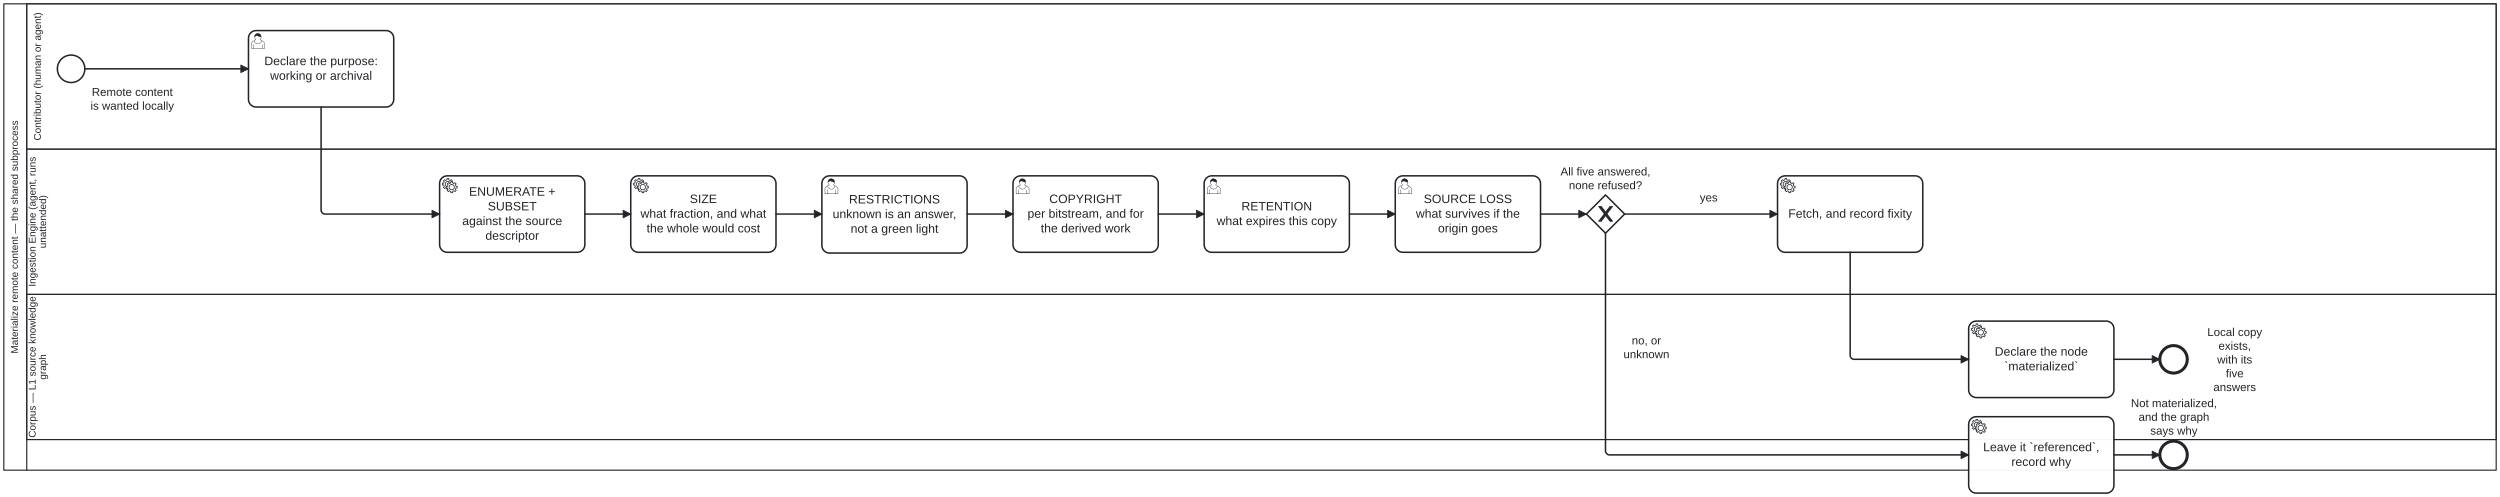
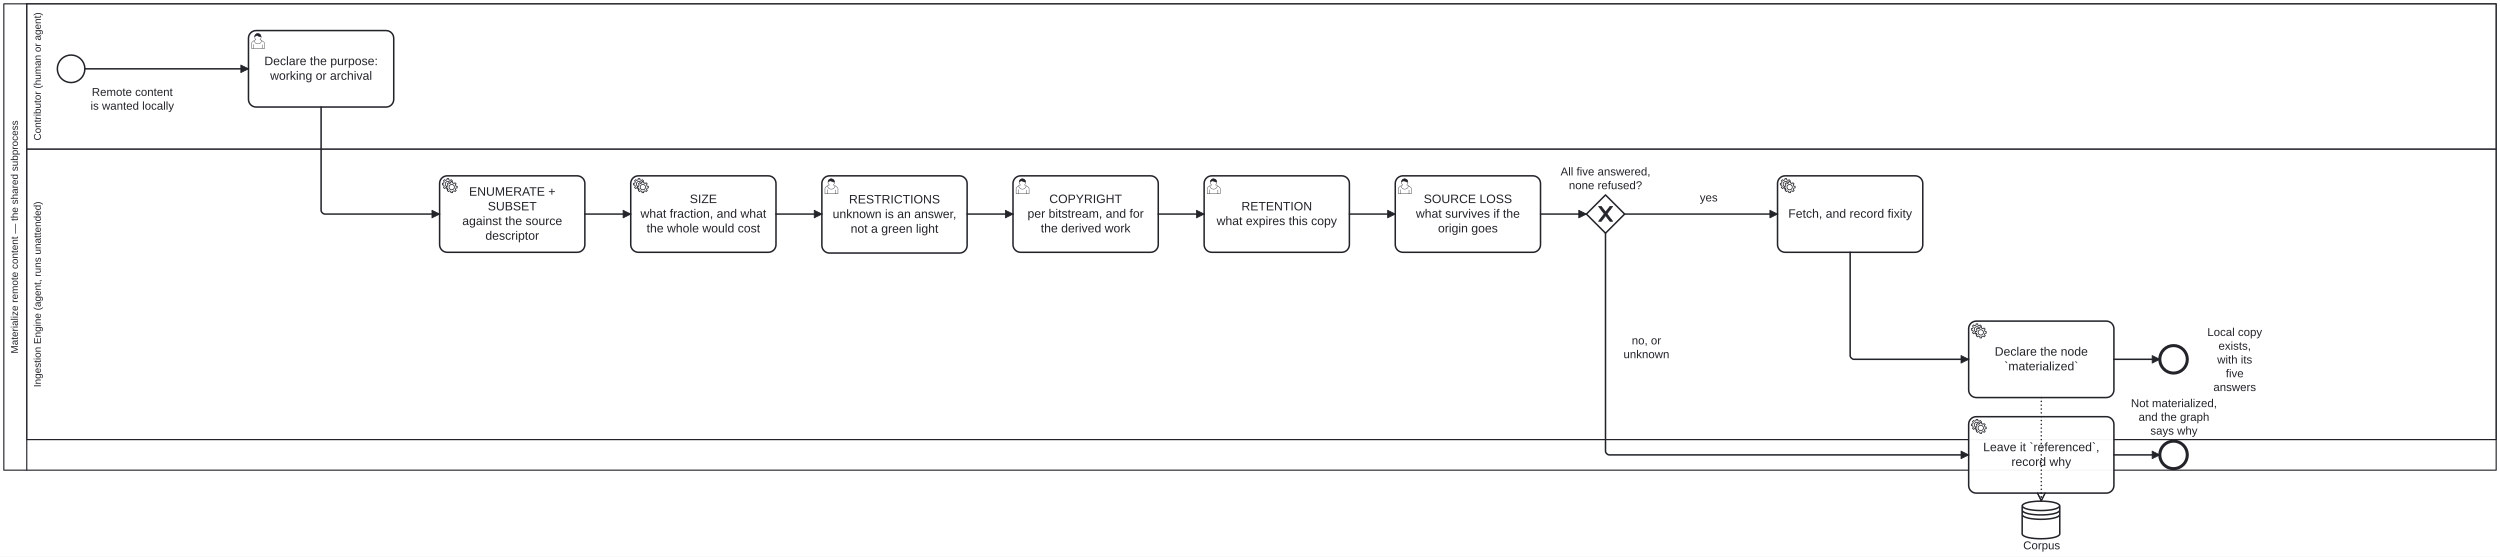
- <svg xmlns="http://www.w3.org/2000/svg" width="100%" style="max-width:100%;height:auto" viewBox="125 55 3270 650" version="1.1">
-   <rect x="125" y="55" width="3270" height="650" fill="#ffffff" />
+ <svg xmlns="http://www.w3.org/2000/svg" width="100%" style="max-width:100%;height:auto" viewBox="125 55 3270 728" version="1.1">
+   <rect x="125" y="55" width="3270" height="728" fill="#ffffff" />
  <g class="djs-group">
    <g class="djs-element djs-shape" data-element-id="Participant_MaterializeRemote" style="display: block;" transform="matrix(1 0 0 1 130 60)">
      <g class="djs-visual">
        <rect x="0" y="0" width="3260" height="610" rx="0" ry="0" style="stroke-linecap: round; stroke-linejoin: round; stroke: rgb(34, 36, 42); stroke-width: 1.5px; fill: white; fill-opacity: 0.95;" />
        <path style="fill: none; stroke-linecap: round; stroke-linejoin: round; stroke: rgb(34, 36, 42); stroke-width: 1.5px;" d="M30,0L30,610" />
        <text lineHeight="1.05" class="djs-label" transform="matrix(-1.83697e-16 -1 1 -1.83697e-16 0 610)" style="font-family: Arial, sans-serif; font-size: 13px; font-weight: normal; fill: rgb(34, 36, 42);">
          <tspan x="152.536" y="18.413">Materialize remote content — the shared subprocess</tspan>
        </text>
      </g>
      <rect class="djs-hit djs-hit-all" x="0" y="0" width="3260" height="610" style="fill: none; stroke-opacity: 0; stroke: white; stroke-width: 15px;" />
    </g>
    <g class="djs-children">
      <g class="djs-group">
-         <g class="djs-element djs-shape" data-element-id="Lane_2" style="display: block;" transform="matrix(1 0 0 1 160 440)">
-           <g class="djs-visual">
-             <rect x="0" y="0" width="3230" height="190" rx="0" ry="0" style="stroke-linecap: round; stroke-linejoin: round; stroke: rgb(34, 36, 42); stroke-width: 1.5px; fill: white; fill-opacity: 0.25;" />
-             <text lineHeight="1.05" class="djs-label" transform="matrix(-1.83697e-16 -1 1 -1.83697e-16 0 190)" style="font-family: Arial, sans-serif; font-size: 13px; font-weight: normal; fill: rgb(34, 36, 42);">
-               <tspan x="2.505" y="11.588">Corpus — L1 source knowledge</tspan>
-               <tspan x="78.375" y="25.238">graph</tspan>
-             </text>
-           </g>
-           <rect class="djs-hit djs-hit-all" x="0" y="0" width="3230" height="190" style="fill: none; stroke-opacity: 0; stroke: white; stroke-width: 15px;" />
-         </g>
-       </g>
-       <g class="djs-group">
        <g class="djs-element djs-shape" data-element-id="Lane_1" style="display: block;" transform="matrix(1 0 0 1 160 250)">
          <g class="djs-visual">
-             <rect x="0" y="0" width="3230" height="190" rx="0" ry="0" style="stroke-linecap: round; stroke-linejoin: round; stroke: rgb(34, 36, 42); stroke-width: 1.5px; fill: white; fill-opacity: 0.25;" />
-             <text lineHeight="1.05" class="djs-label" transform="matrix(-1.83697e-16 -1 1 -1.83697e-16 0 190)" style="font-family: Arial, sans-serif; font-size: 13px; font-weight: normal; fill: rgb(34, 36, 42);">
-               <tspan x="10.081" y="11.588">Ingestion Engine (agent, runs </tspan>
-               <tspan x="60.304" y="25.238">unattended)</tspan>
-             </text>
-           </g>
-           <rect class="djs-hit djs-hit-all" x="0" y="0" width="3230" height="190" style="fill: none; stroke-opacity: 0; stroke: white; stroke-width: 15px;" />
+             <rect x="0" y="0" width="3230" height="380" rx="0" ry="0" style="stroke-linecap: round; stroke-linejoin: round; stroke: rgb(34, 36, 42); stroke-width: 1.5px; fill: white; fill-opacity: 0.25;" />
+             <text lineHeight="1.05" class="djs-label" transform="matrix(-1.83697e-16 -1 1 -1.83697e-16 0 380)" style="font-family: Arial, sans-serif; font-size: 13px; font-weight: normal; fill: rgb(34, 36, 42);">
+               <tspan x="68.579" y="18.413">Ingestion Engine (agent, runs unattended)</tspan>
+             </text>
+           </g>
+           <rect class="djs-hit djs-hit-all" x="0" y="0" width="3230" height="380" style="fill: none; stroke-opacity: 0; stroke: white; stroke-width: 15px;" />
        </g>
      </g>
      <g class="djs-group">
        <g class="djs-element djs-shape" data-element-id="Lane_0" style="display: block;" transform="matrix(1 0 0 1 160 60)">
          <g class="djs-visual">
            <rect x="0" y="0" width="3230" height="190" rx="0" ry="0" style="stroke-linecap: round; stroke-linejoin: round; stroke: rgb(34, 36, 42); stroke-width: 1.5px; fill: white; fill-opacity: 0.25;" />
            <text lineHeight="1.05" class="djs-label" transform="matrix(-1.83697e-16 -1 1 -1.83697e-16 0 190)" style="font-family: Arial, sans-serif; font-size: 13px; font-weight: normal; fill: rgb(34, 36, 42);">
              <tspan x="11.179" y="18.413">Contributor (human or agent)</tspan>
            </text>
          </g>
          <rect class="djs-hit djs-hit-all" x="0" y="0" width="3230" height="190" style="fill: none; stroke-opacity: 0; stroke: white; stroke-width: 15px;" />
        </g>
      </g>
      <g class="djs-group">
        <g class="djs-element djs-shape" data-element-id="StartEvent_Asked" style="display: block;" transform="matrix(1 0 0 1 200 127)">
          <g class="djs-visual">
            <circle cx="18" cy="18" r="18" style="stroke-linecap: round; stroke-linejoin: round; stroke: rgb(34, 36, 42); stroke-width: 2px; fill: white; fill-opacity: 0.95;" />
          </g>
          <rect class="djs-hit djs-hit-all" x="0" y="0" width="36" height="36" style="fill: none; stroke-opacity: 0; stroke: white; stroke-width: 15px;" />
        </g>
      </g>
      <g class="djs-group">
        <g class="djs-element djs-shape" data-element-id="StartEvent_Asked_label" style="display: block;" transform="matrix(1 0 0 1 243 167)">
          <g class="djs-visual">
            <text lineHeight="1.2" class="djs-label" style="font-family: Arial, sans-serif; font-size: 15px; font-weight: normal; fill: rgb(34, 36, 42);">
              <tspan x="2.053" y="13.5">Remote content </tspan>
              <tspan x="0.391" y="31.5">is wanted locally</tspan>
            </text>
          </g>
          <rect class="djs-hit djs-hit-all" x="0" y="0" width="110" height="36" style="fill: none; stroke-opacity: 0; stroke: white; stroke-width: 15px;" />
        </g>
      </g>
      <g class="djs-group">
        <g class="djs-element djs-shape" data-element-id="Task_Purpose" style="display: block;" transform="matrix(1 0 0 1 450 95)">
          <g class="djs-visual">
            <rect x="0" y="0" width="190" height="100" rx="10" ry="10" style="stroke-linecap: round; stroke-linejoin: round; stroke: rgb(34, 36, 42); stroke-width: 2px; fill: white; fill-opacity: 0.95;" />
            <text lineHeight="1.2" class="djs-label" style="font-family: Arial, sans-serif; font-size: 16px; font-weight: normal; fill: rgb(34, 36, 42);">
              <tspan x="20.734" y="45.2">Declare the purpose:</tspan>
              <tspan x="28.309" y="64.4">working or archival</tspan>
            </text>
            <path d="m 15,12 c 0.909,-0.845 1.594,-2.049 1.594,-3.385 0,-2.554 -1.805,-4.622 -4.357,-4.622 -2.552,0 -4.288,2.068 -4.288,4.622 0,1.348 0.974,2.562 1.896,3.405 -0.529,0.187 -5.669,2.097 -5.794,4.756 v 6.718 h 17 v -6.718 c 0,-2.298 -5.528,-4.595 -6.051,-4.776 zm -8,6 l 0,5.5 m 11,0 l 0,-5" style="fill: white; stroke-linecap: round; stroke-linejoin: round; stroke: rgb(34, 36, 42); stroke-width: 0.5px;" />
            <path d="m 15,12 m 2.162,1.009 c 0,2.447 -2.158,4.431 -4.821,4.431 -2.665,0 -4.822,-1.981 -4.822,-4.431 " style="fill: white; stroke-linecap: round; stroke-linejoin: round; stroke: rgb(34, 36, 42); stroke-width: 0.5px;" />
            <path d="m 15,12 m -6.9,-3.80 c 0,0 2.251,-2.358 4.274,-1.177 2.024,1.181 4.221,1.537 4.124,0.965 -0.098,-0.57 -0.117,-3.791 -4.191,-4.136 -3.575,0.001 -4.208,3.367 -4.207,4.348 z" style="fill: rgb(34, 36, 42); stroke-linecap: round; stroke-linejoin: round; stroke: rgb(34, 36, 42); stroke-width: 0.5px;" />
          </g>
          <rect class="djs-hit djs-hit-all" x="0" y="0" width="190" height="100" style="fill: none; stroke-opacity: 0; stroke: white; stroke-width: 15px;" />
        </g>
      </g>
      <g class="djs-group">
        <g class="djs-element djs-shape" data-element-id="Task_Enumerate" style="display: block;" transform="matrix(1 0 0 1 700 285)">
          <g class="djs-visual">
            <rect x="0" y="0" width="190" height="100" rx="10" ry="10" style="stroke-linecap: round; stroke-linejoin: round; stroke: rgb(34, 36, 42); stroke-width: 2px; fill: white; fill-opacity: 0.95;" />
            <text lineHeight="1.2" class="djs-label" style="font-family: Arial, sans-serif; font-size: 16px; font-weight: normal; fill: rgb(34, 36, 42);">
              <tspan x="38.473" y="26">ENUMERATE + </tspan>
              <tspan x="62.992" y="45.2">SUBSET</tspan>
              <tspan x="29.625" y="64.4">against the source</tspan>
              <tspan x="59.875" y="83.6">descriptor</tspan>
            </text>
            <circle cx="5" cy="5" r="5" transform="translate(6, 6)" style="stroke-linecap: round; stroke-linejoin: round; stroke: none; stroke-width: 2px; fill: white;" />
            <path d="m 12,18 v -1.713 c 0.352,-0.07 0.704,-0.178 1.048,-0.321 0.344,-0.145 0.666,-0.321 0.966,-0.521 l 1.194,1.18 1.567,-1.577 -1.195,-1.18 c 0.403,-0.614 0.683,-1.299 0.825,-2.018 l 1.622,-0.01 v -2.22 l -1.637,0.01 c -0.073,-0.352 -0.178,-0.7 -0.324,-1.044 -0.145,-0.344 -0.321,-0.664 -0.523,-0.962 l 1.131,-1.136 -1.583,-1.563 -1.13,1.136 c -0.614,-0.401 -1.303,-0.681 -2.023,-0.822 l 0.009,-1.619 h -2.241 l 0.004,1.631 c -0.354,0.074 -0.705,0.18 -1.05,0.324 -0.344,0.144 -0.665,0.321 -0.964,0.52 l -1.17,-1.158 -1.567,1.579 1.168,1.157 c -0.403,0.613 -0.683,1.298 -0.825,2.017 l -1.659,0.003 v 2.222 l 1.672,-0.006 c 0.073,0.351 0.18,0.702 0.324,1.045 0.145,0.344 0.321,0.664 0.523,0.961 l -1.199,1.197 1.584,1.56 1.196,-1.193 c 0.614,0.403 1.303,0.682 2.023,0.823 l 7.19e-4,1.699 h 2.227 z m 0.221,-3.996 c -1.789,0.75 -3.858,-0.093 -4.61,-1.874 -0.752,-1.783 0.091,-3.846 1.88,-4.596 1.788,-0.749 3.857,0.093 4.609,1.874 0.752,1.782 -0.091,3.846 -1.88,4.596 z" style="fill: white; stroke-linecap: round; stroke-linejoin: round; stroke: rgb(34, 36, 42); stroke-width: 1px;" />
            <circle cx="5" cy="5" r="5" transform="translate(11, 10)" style="stroke-linecap: round; stroke-linejoin: round; stroke: none; stroke-width: 2px; fill: white;" />
            <path d="m 17,22 v -1.713 c 0.352,-0.07 0.704,-0.178 1.048,-0.321 0.344,-0.145 0.666,-0.321 0.966,-0.521 l 1.194,1.18 1.567,-1.577 -1.195,-1.18 c 0.403,-0.614 0.683,-1.299 0.825,-2.018 l 1.622,-0.01 v -2.22 l -1.637,0.01 c -0.073,-0.352 -0.178,-0.7 -0.324,-1.044 -0.145,-0.344 -0.321,-0.664 -0.523,-0.962 l 1.131,-1.136 -1.583,-1.563 -1.13,1.136 c -0.614,-0.401 -1.303,-0.681 -2.023,-0.822 l 0.009,-1.619 h -2.241 l 0.004,1.631 c -0.354,0.074 -0.705,0.18 -1.05,0.324 -0.344,0.144 -0.665,0.321 -0.964,0.52 l -1.17,-1.158 -1.567,1.579 1.168,1.157 c -0.403,0.613 -0.683,1.298 -0.825,2.017 l -1.659,0.003 v 2.222 l 1.672,-0.006 c 0.073,0.351 0.18,0.702 0.324,1.045 0.145,0.344 0.321,0.664 0.523,0.961 l -1.199,1.197 1.584,1.56 1.196,-1.193 c 0.614,0.403 1.303,0.682 2.023,0.823 l 7.19e-4,1.699 h 2.227 z m 0.221,-3.996 c -1.789,0.75 -3.858,-0.093 -4.61,-1.874 -0.752,-1.783 0.091,-3.846 1.88,-4.596 1.788,-0.749 3.857,0.093 4.609,1.874 0.752,1.782 -0.091,3.846 -1.88,4.596 z" style="fill: white; stroke-linecap: round; stroke-linejoin: round; stroke: rgb(34, 36, 42); stroke-width: 1px;" />
          </g>
          <rect class="djs-hit djs-hit-all" x="0" y="0" width="190" height="100" style="fill: none; stroke-opacity: 0; stroke: white; stroke-width: 15px;" />
        </g>
      </g>
      <g class="djs-group">
        <g class="djs-element djs-shape" data-element-id="Task_Size" style="display: block;" transform="matrix(1 0 0 1 950 285)">
          <g class="djs-visual">
            <rect x="0" y="0" width="190" height="100" rx="10" ry="10" style="stroke-linecap: round; stroke-linejoin: round; stroke: rgb(34, 36, 42); stroke-width: 2px; fill: white; fill-opacity: 0.95;" />
            <text lineHeight="1.2" class="djs-label" style="font-family: Arial, sans-serif; font-size: 16px; font-weight: normal; fill: rgb(34, 36, 42);">
              <tspan x="77.219" y="35.6">SIZE</tspan>
              <tspan x="12.73" y="54.8">what fraction, and what</tspan>
              <tspan x="20.734" y="74">the whole would cost</tspan>
            </text>
            <circle cx="5" cy="5" r="5" transform="translate(6, 6)" style="stroke-linecap: round; stroke-linejoin: round; stroke: none; stroke-width: 2px; fill: white;" />
            <path d="m 12,18 v -1.713 c 0.352,-0.07 0.704,-0.178 1.048,-0.321 0.344,-0.145 0.666,-0.321 0.966,-0.521 l 1.194,1.18 1.567,-1.577 -1.195,-1.18 c 0.403,-0.614 0.683,-1.299 0.825,-2.018 l 1.622,-0.01 v -2.22 l -1.637,0.01 c -0.073,-0.352 -0.178,-0.7 -0.324,-1.044 -0.145,-0.344 -0.321,-0.664 -0.523,-0.962 l 1.131,-1.136 -1.583,-1.563 -1.13,1.136 c -0.614,-0.401 -1.303,-0.681 -2.023,-0.822 l 0.009,-1.619 h -2.241 l 0.004,1.631 c -0.354,0.074 -0.705,0.18 -1.05,0.324 -0.344,0.144 -0.665,0.321 -0.964,0.52 l -1.17,-1.158 -1.567,1.579 1.168,1.157 c -0.403,0.613 -0.683,1.298 -0.825,2.017 l -1.659,0.003 v 2.222 l 1.672,-0.006 c 0.073,0.351 0.18,0.702 0.324,1.045 0.145,0.344 0.321,0.664 0.523,0.961 l -1.199,1.197 1.584,1.56 1.196,-1.193 c 0.614,0.403 1.303,0.682 2.023,0.823 l 7.19e-4,1.699 h 2.227 z m 0.221,-3.996 c -1.789,0.75 -3.858,-0.093 -4.61,-1.874 -0.752,-1.783 0.091,-3.846 1.88,-4.596 1.788,-0.749 3.857,0.093 4.609,1.874 0.752,1.782 -0.091,3.846 -1.88,4.596 z" style="fill: white; stroke-linecap: round; stroke-linejoin: round; stroke: rgb(34, 36, 42); stroke-width: 1px;" />
            <circle cx="5" cy="5" r="5" transform="translate(11, 10)" style="stroke-linecap: round; stroke-linejoin: round; stroke: none; stroke-width: 2px; fill: white;" />
            <path d="m 17,22 v -1.713 c 0.352,-0.07 0.704,-0.178 1.048,-0.321 0.344,-0.145 0.666,-0.321 0.966,-0.521 l 1.194,1.18 1.567,-1.577 -1.195,-1.18 c 0.403,-0.614 0.683,-1.299 0.825,-2.018 l 1.622,-0.01 v -2.22 l -1.637,0.01 c -0.073,-0.352 -0.178,-0.7 -0.324,-1.044 -0.145,-0.344 -0.321,-0.664 -0.523,-0.962 l 1.131,-1.136 -1.583,-1.563 -1.13,1.136 c -0.614,-0.401 -1.303,-0.681 -2.023,-0.822 l 0.009,-1.619 h -2.241 l 0.004,1.631 c -0.354,0.074 -0.705,0.18 -1.05,0.324 -0.344,0.144 -0.665,0.321 -0.964,0.52 l -1.17,-1.158 -1.567,1.579 1.168,1.157 c -0.403,0.613 -0.683,1.298 -0.825,2.017 l -1.659,0.003 v 2.222 l 1.672,-0.006 c 0.073,0.351 0.18,0.702 0.324,1.045 0.145,0.344 0.321,0.664 0.523,0.961 l -1.199,1.197 1.584,1.56 1.196,-1.193 c 0.614,0.403 1.303,0.682 2.023,0.823 l 7.19e-4,1.699 h 2.227 z m 0.221,-3.996 c -1.789,0.75 -3.858,-0.093 -4.61,-1.874 -0.752,-1.783 0.091,-3.846 1.88,-4.596 1.788,-0.749 3.857,0.093 4.609,1.874 0.752,1.782 -0.091,3.846 -1.88,4.596 z" style="fill: white; stroke-linecap: round; stroke-linejoin: round; stroke: rgb(34, 36, 42); stroke-width: 1px;" />
          </g>
          <rect class="djs-hit djs-hit-all" x="0" y="0" width="190" height="100" style="fill: none; stroke-opacity: 0; stroke: white; stroke-width: 15px;" />
        </g>
      </g>
      <g class="djs-group">
        <g class="djs-element djs-shape" data-element-id="Task_Restrictions" style="display: block;" transform="matrix(1 0 0 1 1200 285)">
          <g class="djs-visual">
            <rect x="0" y="0" width="190" height="101" rx="10" ry="10" style="stroke-linecap: round; stroke-linejoin: round; stroke: rgb(34, 36, 42); stroke-width: 2px; fill: white; fill-opacity: 0.95;" />
            <text lineHeight="1.2" class="djs-label" style="font-family: Arial, sans-serif; font-size: 16px; font-weight: normal; fill: rgb(34, 36, 42);">
              <tspan x="35.441" y="36.1">RESTRICTIONS</tspan>
              <tspan x="14.062" y="55.3">unknown is an answer,</tspan>
              <tspan x="37.625" y="74.5">not a green light</tspan>
            </text>
            <path d="m 15,12 c 0.909,-0.845 1.594,-2.049 1.594,-3.385 0,-2.554 -1.805,-4.622 -4.357,-4.622 -2.552,0 -4.288,2.068 -4.288,4.622 0,1.348 0.974,2.562 1.896,3.405 -0.529,0.187 -5.669,2.097 -5.794,4.756 v 6.718 h 17 v -6.718 c 0,-2.298 -5.528,-4.595 -6.051,-4.776 zm -8,6 l 0,5.5 m 11,0 l 0,-5" style="fill: white; stroke-linecap: round; stroke-linejoin: round; stroke: rgb(34, 36, 42); stroke-width: 0.5px;" />
            <path d="m 15,12 m 2.162,1.009 c 0,2.447 -2.158,4.431 -4.821,4.431 -2.665,0 -4.822,-1.981 -4.822,-4.431 " style="fill: white; stroke-linecap: round; stroke-linejoin: round; stroke: rgb(34, 36, 42); stroke-width: 0.5px;" />
            <path d="m 15,12 m -6.9,-3.80 c 0,0 2.251,-2.358 4.274,-1.177 2.024,1.181 4.221,1.537 4.124,0.965 -0.098,-0.57 -0.117,-3.791 -4.191,-4.136 -3.575,0.001 -4.208,3.367 -4.207,4.348 z" style="fill: rgb(34, 36, 42); stroke-linecap: round; stroke-linejoin: round; stroke: rgb(34, 36, 42); stroke-width: 0.5px;" />
          </g>
          <rect class="djs-hit djs-hit-all" x="0" y="0" width="190" height="101" style="fill: none; stroke-opacity: 0; stroke: white; stroke-width: 15px;" />
        </g>
      </g>
      <g class="djs-group">
        <g class="djs-element djs-shape" data-element-id="Task_Copyright" style="display: block;" transform="matrix(1 0 0 1 1450 285)">
          <g class="djs-visual">
            <rect x="0" y="0" width="190" height="100" rx="10" ry="10" style="stroke-linecap: round; stroke-linejoin: round; stroke: rgb(34, 36, 42); stroke-width: 2px; fill: white; fill-opacity: 0.95;" />
            <text lineHeight="1.2" class="djs-label" style="font-family: Arial, sans-serif; font-size: 16px; font-weight: normal; fill: rgb(34, 36, 42);">
              <tspan x="47.441" y="35.6">COPYRIGHT</tspan>
              <tspan x="18.965" y="54.8">per bitstream, and for</tspan>
              <tspan x="36.305" y="74">the derived work</tspan>
            </text>
            <path d="m 15,12 c 0.909,-0.845 1.594,-2.049 1.594,-3.385 0,-2.554 -1.805,-4.622 -4.357,-4.622 -2.552,0 -4.288,2.068 -4.288,4.622 0,1.348 0.974,2.562 1.896,3.405 -0.529,0.187 -5.669,2.097 -5.794,4.756 v 6.718 h 17 v -6.718 c 0,-2.298 -5.528,-4.595 -6.051,-4.776 zm -8,6 l 0,5.5 m 11,0 l 0,-5" style="fill: white; stroke-linecap: round; stroke-linejoin: round; stroke: rgb(34, 36, 42); stroke-width: 0.5px;" />
            <path d="m 15,12 m 2.162,1.009 c 0,2.447 -2.158,4.431 -4.821,4.431 -2.665,0 -4.822,-1.981 -4.822,-4.431 " style="fill: white; stroke-linecap: round; stroke-linejoin: round; stroke: rgb(34, 36, 42); stroke-width: 0.5px;" />
            <path d="m 15,12 m -6.9,-3.80 c 0,0 2.251,-2.358 4.274,-1.177 2.024,1.181 4.221,1.537 4.124,0.965 -0.098,-0.57 -0.117,-3.791 -4.191,-4.136 -3.575,0.001 -4.208,3.367 -4.207,4.348 z" style="fill: rgb(34, 36, 42); stroke-linecap: round; stroke-linejoin: round; stroke: rgb(34, 36, 42); stroke-width: 0.5px;" />
          </g>
          <rect class="djs-hit djs-hit-all" x="0" y="0" width="190" height="100" style="fill: none; stroke-opacity: 0; stroke: white; stroke-width: 15px;" />
        </g>
      </g>
      <g class="djs-group">
        <g class="djs-element djs-shape" data-element-id="Task_Retention" style="display: block;" transform="matrix(1 0 0 1 1700 285)">
          <g class="djs-visual">
            <rect x="0" y="0" width="190" height="100" rx="10" ry="10" style="stroke-linecap: round; stroke-linejoin: round; stroke: rgb(34, 36, 42); stroke-width: 2px; fill: white; fill-opacity: 0.95;" />
            <text lineHeight="1.2" class="djs-label" style="font-family: Arial, sans-serif; font-size: 16px; font-weight: normal; fill: rgb(34, 36, 42);">
              <tspan x="48.777" y="45.2">RETENTION</tspan>
              <tspan x="16.297" y="64.4">what expires this copy</tspan>
            </text>
            <path d="m 15,12 c 0.909,-0.845 1.594,-2.049 1.594,-3.385 0,-2.554 -1.805,-4.622 -4.357,-4.622 -2.552,0 -4.288,2.068 -4.288,4.622 0,1.348 0.974,2.562 1.896,3.405 -0.529,0.187 -5.669,2.097 -5.794,4.756 v 6.718 h 17 v -6.718 c 0,-2.298 -5.528,-4.595 -6.051,-4.776 zm -8,6 l 0,5.5 m 11,0 l 0,-5" style="fill: white; stroke-linecap: round; stroke-linejoin: round; stroke: rgb(34, 36, 42); stroke-width: 0.5px;" />
            <path d="m 15,12 m 2.162,1.009 c 0,2.447 -2.158,4.431 -4.821,4.431 -2.665,0 -4.822,-1.981 -4.822,-4.431 " style="fill: white; stroke-linecap: round; stroke-linejoin: round; stroke: rgb(34, 36, 42); stroke-width: 0.5px;" />
            <path d="m 15,12 m -6.9,-3.80 c 0,0 2.251,-2.358 4.274,-1.177 2.024,1.181 4.221,1.537 4.124,0.965 -0.098,-0.57 -0.117,-3.791 -4.191,-4.136 -3.575,0.001 -4.208,3.367 -4.207,4.348 z" style="fill: rgb(34, 36, 42); stroke-linecap: round; stroke-linejoin: round; stroke: rgb(34, 36, 42); stroke-width: 0.5px;" />
          </g>
          <rect class="djs-hit djs-hit-all" x="0" y="0" width="190" height="100" style="fill: none; stroke-opacity: 0; stroke: white; stroke-width: 15px;" />
        </g>
      </g>
      <g class="djs-group">
        <g class="djs-element djs-shape" data-element-id="Task_SourceLoss" style="display: block;" transform="matrix(1 0 0 1 1950 285)">
          <g class="djs-visual">
            <rect x="0" y="0" width="190" height="100" rx="10" ry="10" style="stroke-linecap: round; stroke-linejoin: round; stroke: rgb(34, 36, 42); stroke-width: 2px; fill: white; fill-opacity: 0.95;" />
            <text lineHeight="1.2" class="djs-label" style="font-family: Arial, sans-serif; font-size: 16px; font-weight: normal; fill: rgb(34, 36, 42);">
              <tspan x="37.207" y="35.6">SOURCE LOSS</tspan>
              <tspan x="26.973" y="54.8">what survives if the</tspan>
              <tspan x="55.863" y="74">origin goes</tspan>
            </text>
            <path d="m 15,12 c 0.909,-0.845 1.594,-2.049 1.594,-3.385 0,-2.554 -1.805,-4.622 -4.357,-4.622 -2.552,0 -4.288,2.068 -4.288,4.622 0,1.348 0.974,2.562 1.896,3.405 -0.529,0.187 -5.669,2.097 -5.794,4.756 v 6.718 h 17 v -6.718 c 0,-2.298 -5.528,-4.595 -6.051,-4.776 zm -8,6 l 0,5.5 m 11,0 l 0,-5" style="fill: white; stroke-linecap: round; stroke-linejoin: round; stroke: rgb(34, 36, 42); stroke-width: 0.5px;" />
            <path d="m 15,12 m 2.162,1.009 c 0,2.447 -2.158,4.431 -4.821,4.431 -2.665,0 -4.822,-1.981 -4.822,-4.431 " style="fill: white; stroke-linecap: round; stroke-linejoin: round; stroke: rgb(34, 36, 42); stroke-width: 0.5px;" />
            <path d="m 15,12 m -6.9,-3.80 c 0,0 2.251,-2.358 4.274,-1.177 2.024,1.181 4.221,1.537 4.124,0.965 -0.098,-0.57 -0.117,-3.791 -4.191,-4.136 -3.575,0.001 -4.208,3.367 -4.207,4.348 z" style="fill: rgb(34, 36, 42); stroke-linecap: round; stroke-linejoin: round; stroke: rgb(34, 36, 42); stroke-width: 0.5px;" />
          </g>
          <rect class="djs-hit djs-hit-all" x="0" y="0" width="190" height="100" style="fill: none; stroke-opacity: 0; stroke: white; stroke-width: 15px;" />
        </g>
      </g>
      <g class="djs-group">
        <g class="djs-element djs-shape" data-element-id="Gateway_Gates" style="display: block;" transform="matrix(1 0 0 1 2200 310)">
          <g class="djs-visual">
            <polygon points="25,0 50,25 25,50 0,25" style="stroke-linecap: round; stroke-linejoin: round; stroke: rgb(34, 36, 42); stroke-width: 2px; fill: white; fill-opacity: 0.95;" />
            <path d="m 16,15 7.429,9.714 -7.429,9.714 3.429,0 5.714,-7.464 5.714,7.464 3.429,0 -7.429,-9.714 7.429,-9.714 -3.429,0 -5.714,7.464 -5.714,-7.464 -3.429,0 z" style="fill: rgb(34, 36, 42); stroke-linecap: round; stroke-linejoin: round; stroke: rgb(34, 36, 42); stroke-width: 1px;" />
          </g>
          <rect class="djs-hit djs-hit-all" x="0" y="0" width="50" height="50" style="fill: none; stroke-opacity: 0; stroke: white; stroke-width: 15px;" />
        </g>
      </g>
      <g class="djs-group">
        <g class="djs-element djs-shape" data-element-id="Gateway_Gates_label" style="display: block;" transform="matrix(1 0 0 1 2166 271)">
          <g class="djs-visual">
            <text lineHeight="1.2" class="djs-label" style="font-family: Arial, sans-serif; font-size: 15px; font-weight: normal; fill: rgb(34, 36, 42);">
              <tspan x="0.223" y="13.5">All five answered,</tspan>
              <tspan x="11.045" y="31.5">none refused?</tspan>
            </text>
          </g>
          <rect class="djs-hit djs-hit-all" x="0" y="0" width="118" height="36" style="fill: none; stroke-opacity: 0; stroke: white; stroke-width: 15px;" />
        </g>
      </g>
      <g class="djs-group">
        <g class="djs-element djs-shape" data-element-id="Task_Fetch" style="display: block;" transform="matrix(1 0 0 1 2450 285)">
          <g class="djs-visual">
            <rect x="0" y="0" width="190" height="100" rx="10" ry="10" style="stroke-linecap: round; stroke-linejoin: round; stroke: rgb(34, 36, 42); stroke-width: 2px; fill: white; fill-opacity: 0.95;" />
            <text lineHeight="1.2" class="djs-label" style="font-family: Arial, sans-serif; font-size: 16px; font-weight: normal; fill: rgb(34, 36, 42);">
              <tspan x="14.078" y="54.8">Fetch, and record fixity</tspan>
            </text>
            <circle cx="5" cy="5" r="5" transform="translate(6, 6)" style="stroke-linecap: round; stroke-linejoin: round; stroke: none; stroke-width: 2px; fill: white;" />
            <path d="m 12,18 v -1.713 c 0.352,-0.07 0.704,-0.178 1.048,-0.321 0.344,-0.145 0.666,-0.321 0.966,-0.521 l 1.194,1.18 1.567,-1.577 -1.195,-1.18 c 0.403,-0.614 0.683,-1.299 0.825,-2.018 l 1.622,-0.01 v -2.22 l -1.637,0.01 c -0.073,-0.352 -0.178,-0.7 -0.324,-1.044 -0.145,-0.344 -0.321,-0.664 -0.523,-0.962 l 1.131,-1.136 -1.583,-1.563 -1.13,1.136 c -0.614,-0.401 -1.303,-0.681 -2.023,-0.822 l 0.009,-1.619 h -2.241 l 0.004,1.631 c -0.354,0.074 -0.705,0.18 -1.05,0.324 -0.344,0.144 -0.665,0.321 -0.964,0.52 l -1.17,-1.158 -1.567,1.579 1.168,1.157 c -0.403,0.613 -0.683,1.298 -0.825,2.017 l -1.659,0.003 v 2.222 l 1.672,-0.006 c 0.073,0.351 0.18,0.702 0.324,1.045 0.145,0.344 0.321,0.664 0.523,0.961 l -1.199,1.197 1.584,1.56 1.196,-1.193 c 0.614,0.403 1.303,0.682 2.023,0.823 l 7.19e-4,1.699 h 2.227 z m 0.221,-3.996 c -1.789,0.75 -3.858,-0.093 -4.61,-1.874 -0.752,-1.783 0.091,-3.846 1.88,-4.596 1.788,-0.749 3.857,0.093 4.609,1.874 0.752,1.782 -0.091,3.846 -1.88,4.596 z" style="fill: white; stroke-linecap: round; stroke-linejoin: round; stroke: rgb(34, 36, 42); stroke-width: 1px;" />
            <circle cx="5" cy="5" r="5" transform="translate(11, 10)" style="stroke-linecap: round; stroke-linejoin: round; stroke: none; stroke-width: 2px; fill: white;" />
            <path d="m 17,22 v -1.713 c 0.352,-0.07 0.704,-0.178 1.048,-0.321 0.344,-0.145 0.666,-0.321 0.966,-0.521 l 1.194,1.18 1.567,-1.577 -1.195,-1.18 c 0.403,-0.614 0.683,-1.299 0.825,-2.018 l 1.622,-0.01 v -2.22 l -1.637,0.01 c -0.073,-0.352 -0.178,-0.7 -0.324,-1.044 -0.145,-0.344 -0.321,-0.664 -0.523,-0.962 l 1.131,-1.136 -1.583,-1.563 -1.13,1.136 c -0.614,-0.401 -1.303,-0.681 -2.023,-0.822 l 0.009,-1.619 h -2.241 l 0.004,1.631 c -0.354,0.074 -0.705,0.18 -1.05,0.324 -0.344,0.144 -0.665,0.321 -0.964,0.52 l -1.17,-1.158 -1.567,1.579 1.168,1.157 c -0.403,0.613 -0.683,1.298 -0.825,2.017 l -1.659,0.003 v 2.222 l 1.672,-0.006 c 0.073,0.351 0.18,0.702 0.324,1.045 0.145,0.344 0.321,0.664 0.523,0.961 l -1.199,1.197 1.584,1.56 1.196,-1.193 c 0.614,0.403 1.303,0.682 2.023,0.823 l 7.19e-4,1.699 h 2.227 z m 0.221,-3.996 c -1.789,0.75 -3.858,-0.093 -4.61,-1.874 -0.752,-1.783 0.091,-3.846 1.88,-4.596 1.788,-0.749 3.857,0.093 4.609,1.874 0.752,1.782 -0.091,3.846 -1.88,4.596 z" style="fill: white; stroke-linecap: round; stroke-linejoin: round; stroke: rgb(34, 36, 42); stroke-width: 1px;" />
          </g>
          <rect class="djs-hit djs-hit-all" x="0" y="0" width="190" height="100" style="fill: none; stroke-opacity: 0; stroke: white; stroke-width: 15px;" />
        </g>
      </g>
      <g class="djs-group">
        <g class="djs-element djs-shape" data-element-id="Task_Declare" style="display: block;" transform="matrix(1 0 0 1 2700 475)">
          <g class="djs-visual">
            <rect x="0" y="0" width="190" height="100" rx="10" ry="10" style="stroke-linecap: round; stroke-linejoin: round; stroke: rgb(34, 36, 42); stroke-width: 2px; fill: white; fill-opacity: 0.95;" />
            <text lineHeight="1.2" class="djs-label" style="font-family: Arial, sans-serif; font-size: 16px; font-weight: normal; fill: rgb(34, 36, 42);">
              <tspan x="34.07" y="45.2">Declare the node</tspan>
              <tspan x="46.543" y="64.4">`materialized`</tspan>
            </text>
            <circle cx="5" cy="5" r="5" transform="translate(6, 6)" style="stroke-linecap: round; stroke-linejoin: round; stroke: none; stroke-width: 2px; fill: white;" />
            <path d="m 12,18 v -1.713 c 0.352,-0.07 0.704,-0.178 1.048,-0.321 0.344,-0.145 0.666,-0.321 0.966,-0.521 l 1.194,1.18 1.567,-1.577 -1.195,-1.18 c 0.403,-0.614 0.683,-1.299 0.825,-2.018 l 1.622,-0.01 v -2.22 l -1.637,0.01 c -0.073,-0.352 -0.178,-0.7 -0.324,-1.044 -0.145,-0.344 -0.321,-0.664 -0.523,-0.962 l 1.131,-1.136 -1.583,-1.563 -1.13,1.136 c -0.614,-0.401 -1.303,-0.681 -2.023,-0.822 l 0.009,-1.619 h -2.241 l 0.004,1.631 c -0.354,0.074 -0.705,0.18 -1.05,0.324 -0.344,0.144 -0.665,0.321 -0.964,0.52 l -1.17,-1.158 -1.567,1.579 1.168,1.157 c -0.403,0.613 -0.683,1.298 -0.825,2.017 l -1.659,0.003 v 2.222 l 1.672,-0.006 c 0.073,0.351 0.18,0.702 0.324,1.045 0.145,0.344 0.321,0.664 0.523,0.961 l -1.199,1.197 1.584,1.56 1.196,-1.193 c 0.614,0.403 1.303,0.682 2.023,0.823 l 7.19e-4,1.699 h 2.227 z m 0.221,-3.996 c -1.789,0.75 -3.858,-0.093 -4.61,-1.874 -0.752,-1.783 0.091,-3.846 1.88,-4.596 1.788,-0.749 3.857,0.093 4.609,1.874 0.752,1.782 -0.091,3.846 -1.88,4.596 z" style="fill: white; stroke-linecap: round; stroke-linejoin: round; stroke: rgb(34, 36, 42); stroke-width: 1px;" />
            <circle cx="5" cy="5" r="5" transform="translate(11, 10)" style="stroke-linecap: round; stroke-linejoin: round; stroke: none; stroke-width: 2px; fill: white;" />
            <path d="m 17,22 v -1.713 c 0.352,-0.07 0.704,-0.178 1.048,-0.321 0.344,-0.145 0.666,-0.321 0.966,-0.521 l 1.194,1.18 1.567,-1.577 -1.195,-1.18 c 0.403,-0.614 0.683,-1.299 0.825,-2.018 l 1.622,-0.01 v -2.22 l -1.637,0.01 c -0.073,-0.352 -0.178,-0.7 -0.324,-1.044 -0.145,-0.344 -0.321,-0.664 -0.523,-0.962 l 1.131,-1.136 -1.583,-1.563 -1.13,1.136 c -0.614,-0.401 -1.303,-0.681 -2.023,-0.822 l 0.009,-1.619 h -2.241 l 0.004,1.631 c -0.354,0.074 -0.705,0.18 -1.05,0.324 -0.344,0.144 -0.665,0.321 -0.964,0.52 l -1.17,-1.158 -1.567,1.579 1.168,1.157 c -0.403,0.613 -0.683,1.298 -0.825,2.017 l -1.659,0.003 v 2.222 l 1.672,-0.006 c 0.073,0.351 0.18,0.702 0.324,1.045 0.145,0.344 0.321,0.664 0.523,0.961 l -1.199,1.197 1.584,1.56 1.196,-1.193 c 0.614,0.403 1.303,0.682 2.023,0.823 l 7.19e-4,1.699 h 2.227 z m 0.221,-3.996 c -1.789,0.75 -3.858,-0.093 -4.61,-1.874 -0.752,-1.783 0.091,-3.846 1.88,-4.596 1.788,-0.749 3.857,0.093 4.609,1.874 0.752,1.782 -0.091,3.846 -1.88,4.596 z" style="fill: white; stroke-linecap: round; stroke-linejoin: round; stroke: rgb(34, 36, 42); stroke-width: 1px;" />
          </g>
          <rect class="djs-hit djs-hit-all" x="0" y="0" width="190" height="100" style="fill: none; stroke-opacity: 0; stroke: white; stroke-width: 15px;" />
        </g>
      </g>
      <g class="djs-group">
        <g class="djs-element djs-shape" data-element-id="Task_StayRef" style="display: block;" transform="matrix(1 0 0 1 2700 600)">
          <g class="djs-visual">
            <rect x="0" y="0" width="190" height="100" rx="10" ry="10" style="stroke-linecap: round; stroke-linejoin: round; stroke: rgb(34, 36, 42); stroke-width: 2px; fill: white; fill-opacity: 0.95;" />
            <text lineHeight="1.2" class="djs-label" style="font-family: Arial, sans-serif; font-size: 16px; font-weight: normal; fill: rgb(34, 36, 42);">
              <tspan x="18.961" y="45.2">Leave it `referenced`,</tspan>
              <tspan x="55.875" y="64.4">record why</tspan>
            </text>
            <circle cx="5" cy="5" r="5" transform="translate(6, 6)" style="stroke-linecap: round; stroke-linejoin: round; stroke: none; stroke-width: 2px; fill: white;" />
            <path d="m 12,18 v -1.713 c 0.352,-0.07 0.704,-0.178 1.048,-0.321 0.344,-0.145 0.666,-0.321 0.966,-0.521 l 1.194,1.18 1.567,-1.577 -1.195,-1.18 c 0.403,-0.614 0.683,-1.299 0.825,-2.018 l 1.622,-0.01 v -2.22 l -1.637,0.01 c -0.073,-0.352 -0.178,-0.7 -0.324,-1.044 -0.145,-0.344 -0.321,-0.664 -0.523,-0.962 l 1.131,-1.136 -1.583,-1.563 -1.13,1.136 c -0.614,-0.401 -1.303,-0.681 -2.023,-0.822 l 0.009,-1.619 h -2.241 l 0.004,1.631 c -0.354,0.074 -0.705,0.18 -1.05,0.324 -0.344,0.144 -0.665,0.321 -0.964,0.52 l -1.17,-1.158 -1.567,1.579 1.168,1.157 c -0.403,0.613 -0.683,1.298 -0.825,2.017 l -1.659,0.003 v 2.222 l 1.672,-0.006 c 0.073,0.351 0.18,0.702 0.324,1.045 0.145,0.344 0.321,0.664 0.523,0.961 l -1.199,1.197 1.584,1.56 1.196,-1.193 c 0.614,0.403 1.303,0.682 2.023,0.823 l 7.19e-4,1.699 h 2.227 z m 0.221,-3.996 c -1.789,0.75 -3.858,-0.093 -4.61,-1.874 -0.752,-1.783 0.091,-3.846 1.88,-4.596 1.788,-0.749 3.857,0.093 4.609,1.874 0.752,1.782 -0.091,3.846 -1.88,4.596 z" style="fill: white; stroke-linecap: round; stroke-linejoin: round; stroke: rgb(34, 36, 42); stroke-width: 1px;" />
            <circle cx="5" cy="5" r="5" transform="translate(11, 10)" style="stroke-linecap: round; stroke-linejoin: round; stroke: none; stroke-width: 2px; fill: white;" />
            <path d="m 17,22 v -1.713 c 0.352,-0.07 0.704,-0.178 1.048,-0.321 0.344,-0.145 0.666,-0.321 0.966,-0.521 l 1.194,1.18 1.567,-1.577 -1.195,-1.18 c 0.403,-0.614 0.683,-1.299 0.825,-2.018 l 1.622,-0.01 v -2.22 l -1.637,0.01 c -0.073,-0.352 -0.178,-0.7 -0.324,-1.044 -0.145,-0.344 -0.321,-0.664 -0.523,-0.962 l 1.131,-1.136 -1.583,-1.563 -1.13,1.136 c -0.614,-0.401 -1.303,-0.681 -2.023,-0.822 l 0.009,-1.619 h -2.241 l 0.004,1.631 c -0.354,0.074 -0.705,0.18 -1.05,0.324 -0.344,0.144 -0.665,0.321 -0.964,0.52 l -1.17,-1.158 -1.567,1.579 1.168,1.157 c -0.403,0.613 -0.683,1.298 -0.825,2.017 l -1.659,0.003 v 2.222 l 1.672,-0.006 c 0.073,0.351 0.18,0.702 0.324,1.045 0.145,0.344 0.321,0.664 0.523,0.961 l -1.199,1.197 1.584,1.56 1.196,-1.193 c 0.614,0.403 1.303,0.682 2.023,0.823 l 7.19e-4,1.699 h 2.227 z m 0.221,-3.996 c -1.789,0.75 -3.858,-0.093 -4.61,-1.874 -0.752,-1.783 0.091,-3.846 1.88,-4.596 1.788,-0.749 3.857,0.093 4.609,1.874 0.752,1.782 -0.091,3.846 -1.88,4.596 z" style="fill: white; stroke-linecap: round; stroke-linejoin: round; stroke: rgb(34, 36, 42); stroke-width: 1px;" />
          </g>
          <rect class="djs-hit djs-hit-all" x="0" y="0" width="190" height="100" style="fill: none; stroke-opacity: 0; stroke: white; stroke-width: 15px;" />
        </g>
      </g>
      <g class="djs-group">
        <g class="djs-element djs-shape" data-element-id="EndEvent_Done" style="display: block;" transform="matrix(1 0 0 1 2950 507)">
          <g class="djs-visual">
            <circle cx="18" cy="18" r="18" style="stroke-linecap: round; stroke-linejoin: round; stroke: rgb(34, 36, 42); stroke-width: 4px; fill: white; fill-opacity: 0.95;" />
          </g>
          <rect class="djs-hit djs-hit-all" x="0" y="0" width="36" height="36" style="fill: none; stroke-opacity: 0; stroke: white; stroke-width: 15px;" />
        </g>
      </g>
      <g class="djs-group">
        <g class="djs-element djs-shape" data-element-id="EndEvent_Done_label" style="display: block;" transform="matrix(1 0 0 1 3011 481)">
          <g class="djs-visual">
            <text lineHeight="1.2" class="djs-label" style="font-family: Arial, sans-serif; font-size: 15px; font-weight: normal; fill: rgb(34, 36, 42);">
              <tspan x="1.144" y="13.5">Local copy </tspan>
              <tspan x="15.745" y="31.5">exists,</tspan>
              <tspan x="14.079" y="49.5">with its </tspan>
              <tspan x="25.329" y="67.5">five </tspan>
              <tspan x="9.073" y="85.5">answers</tspan>
            </text>
          </g>
          <rect class="djs-hit djs-hit-all" x="0" y="0" width="74" height="72" style="fill: none; stroke-opacity: 0; stroke: white; stroke-width: 15px;" />
        </g>
      </g>
      <g class="djs-group">
        <g class="djs-element djs-shape" data-element-id="EndEvent_Refused" style="display: block;" transform="matrix(1 0 0 1 2950 632)">
          <g class="djs-visual">
            <circle cx="18" cy="18" r="18" style="stroke-linecap: round; stroke-linejoin: round; stroke: rgb(34, 36, 42); stroke-width: 4px; fill: white; fill-opacity: 0.95;" />
          </g>
          <rect class="djs-hit djs-hit-all" x="0" y="0" width="36" height="36" style="fill: none; stroke-opacity: 0; stroke: white; stroke-width: 15px;" />
        </g>
      </g>
      <g class="djs-group">
        <g class="djs-element djs-shape" data-element-id="EndEvent_Refused_label" style="display: block;" transform="matrix(1 0 0 1 2912 574)">
          <g class="djs-visual">
            <text lineHeight="1.2" class="djs-label" style="font-family: Arial, sans-serif; font-size: 15px; font-weight: normal; fill: rgb(34, 36, 42);">
              <tspan x="0.228" y="13.5">Not materialized,</tspan>
              <tspan x="10.211" y="31.5">and the graph </tspan>
              <tspan x="25.658" y="49.5">says why</tspan>
            </text>
          </g>
          <rect class="djs-hit djs-hit-all" x="0" y="0" width="113" height="54" style="fill: none; stroke-opacity: 0; stroke: white; stroke-width: 15px;" />
        </g>
      </g>
      <g class="djs-group">
        <g class="djs-element djs-connection" data-element-id="Flow_1" style="display: block;">
          <g class="djs-visual">
            <defs>
              <marker id="folio-marker-1" viewBox="0 0 20 20" refX="11" refY="10" markerWidth="10" markerHeight="10" orient="auto">
                <path d="M 1 5 L 11 10 L 1 15 Z" style="stroke-linecap: round; stroke-linejoin: round; stroke: rgb(34, 36, 42); stroke-width: 1px; fill: rgb(34, 36, 42);" />
              </marker>
            </defs>
            <path data-corner-radius="5" style="fill: none; stroke-linecap: round; stroke-linejoin: round; stroke: rgb(34, 36, 42); stroke-width: 2px; marker-end: url('#folio-marker-1');" d="M236,145L450,145" />
          </g>
          <path d="M236,145L450,145" class="djs-hit djs-hit-stroke" style="fill: none; stroke-opacity: 0; stroke: white; stroke-width: 15px;" />
        </g>
      </g>
      <g class="djs-group">
        <g class="djs-element djs-connection" data-element-id="Flow_2" style="display: block;">
          <g class="djs-visual">
            <defs>
              <marker id="folio-marker-2" viewBox="0 0 20 20" refX="11" refY="10" markerWidth="10" markerHeight="10" orient="auto">
                <path d="M 1 5 L 11 10 L 1 15 Z" style="stroke-linecap: round; stroke-linejoin: round; stroke: rgb(34, 36, 42); stroke-width: 1px; fill: rgb(34, 36, 42);" />
              </marker>
            </defs>
            <path data-corner-radius="5" style="fill: none; stroke-linecap: round; stroke-linejoin: round; stroke: rgb(34, 36, 42); stroke-width: 2px; marker-end: url('#folio-marker-2');" d="M545,195L545,330C545,332.5,547.5,335,550,335L700,335" />
          </g>
          <path d="M545,195L545,335L700,335" class="djs-hit djs-hit-stroke" style="fill: none; stroke-opacity: 0; stroke: white; stroke-width: 15px;" />
        </g>
      </g>
      <g class="djs-group">
        <g class="djs-element djs-connection" data-element-id="Flow_2b" style="display: block;">
          <g class="djs-visual">
            <defs>
              <marker id="folio-marker-3" viewBox="0 0 20 20" refX="11" refY="10" markerWidth="10" markerHeight="10" orient="auto">
                <path d="M 1 5 L 11 10 L 1 15 Z" style="stroke-linecap: round; stroke-linejoin: round; stroke: rgb(34, 36, 42); stroke-width: 1px; fill: rgb(34, 36, 42);" />
              </marker>
            </defs>
            <path data-corner-radius="5" style="fill: none; stroke-linecap: round; stroke-linejoin: round; stroke: rgb(34, 36, 42); stroke-width: 2px; marker-end: url('#folio-marker-3');" d="M890,335L950,335" />
          </g>
          <path d="M890,335L950,335" class="djs-hit djs-hit-stroke" style="fill: none; stroke-opacity: 0; stroke: white; stroke-width: 15px;" />
        </g>
      </g>
      <g class="djs-group">
        <g class="djs-element djs-connection" data-element-id="Flow_3" style="display: block;">
          <g class="djs-visual">
            <defs>
              <marker id="folio-marker-4" viewBox="0 0 20 20" refX="11" refY="10" markerWidth="10" markerHeight="10" orient="auto">
                <path d="M 1 5 L 11 10 L 1 15 Z" style="stroke-linecap: round; stroke-linejoin: round; stroke: rgb(34, 36, 42); stroke-width: 1px; fill: rgb(34, 36, 42);" />
              </marker>
            </defs>
            <path data-corner-radius="5" style="fill: none; stroke-linecap: round; stroke-linejoin: round; stroke: rgb(34, 36, 42); stroke-width: 2px; marker-end: url('#folio-marker-4');" d="M1140,335L1200,335" />
          </g>
          <path d="M1140,335L1200,335" class="djs-hit djs-hit-stroke" style="fill: none; stroke-opacity: 0; stroke: white; stroke-width: 15px;" />
        </g>
      </g>
      <g class="djs-group">
        <g class="djs-element djs-connection" data-element-id="Flow_4" style="display: block;">
          <g class="djs-visual">
            <defs>
              <marker id="folio-marker-5" viewBox="0 0 20 20" refX="11" refY="10" markerWidth="10" markerHeight="10" orient="auto">
                <path d="M 1 5 L 11 10 L 1 15 Z" style="stroke-linecap: round; stroke-linejoin: round; stroke: rgb(34, 36, 42); stroke-width: 1px; fill: rgb(34, 36, 42);" />
              </marker>
            </defs>
            <path data-corner-radius="5" style="fill: none; stroke-linecap: round; stroke-linejoin: round; stroke: rgb(34, 36, 42); stroke-width: 2px; marker-end: url('#folio-marker-5');" d="M1390,335L1450,335" />
          </g>
          <path d="M1390,335L1450,335" class="djs-hit djs-hit-stroke" style="fill: none; stroke-opacity: 0; stroke: white; stroke-width: 15px;" />
        </g>
      </g>
      <g class="djs-group">
        <g class="djs-element djs-connection" data-element-id="Flow_5" style="display: block;">
          <g class="djs-visual">
            <defs>
              <marker id="folio-marker-6" viewBox="0 0 20 20" refX="11" refY="10" markerWidth="10" markerHeight="10" orient="auto">
                <path d="M 1 5 L 11 10 L 1 15 Z" style="stroke-linecap: round; stroke-linejoin: round; stroke: rgb(34, 36, 42); stroke-width: 1px; fill: rgb(34, 36, 42);" />
              </marker>
            </defs>
            <path data-corner-radius="5" style="fill: none; stroke-linecap: round; stroke-linejoin: round; stroke: rgb(34, 36, 42); stroke-width: 2px; marker-end: url('#folio-marker-6');" d="M1640,335L1700,335" />
          </g>
          <path d="M1640,335L1700,335" class="djs-hit djs-hit-stroke" style="fill: none; stroke-opacity: 0; stroke: white; stroke-width: 15px;" />
        </g>
      </g>
      <g class="djs-group">
        <g class="djs-element djs-connection" data-element-id="Flow_6" style="display: block;">
          <g class="djs-visual">
            <defs>
              <marker id="folio-marker-7" viewBox="0 0 20 20" refX="11" refY="10" markerWidth="10" markerHeight="10" orient="auto">
                <path d="M 1 5 L 11 10 L 1 15 Z" style="stroke-linecap: round; stroke-linejoin: round; stroke: rgb(34, 36, 42); stroke-width: 1px; fill: rgb(34, 36, 42);" />
              </marker>
            </defs>
            <path data-corner-radius="5" style="fill: none; stroke-linecap: round; stroke-linejoin: round; stroke: rgb(34, 36, 42); stroke-width: 2px; marker-end: url('#folio-marker-7');" d="M1890,335L1950,335" />
          </g>
          <path d="M1890,335L1950,335" class="djs-hit djs-hit-stroke" style="fill: none; stroke-opacity: 0; stroke: white; stroke-width: 15px;" />
        </g>
      </g>
      <g class="djs-group">
        <g class="djs-element djs-connection" data-element-id="Flow_7" style="display: block;">
          <g class="djs-visual">
            <defs>
              <marker id="folio-marker-8" viewBox="0 0 20 20" refX="11" refY="10" markerWidth="10" markerHeight="10" orient="auto">
                <path d="M 1 5 L 11 10 L 1 15 Z" style="stroke-linecap: round; stroke-linejoin: round; stroke: rgb(34, 36, 42); stroke-width: 1px; fill: rgb(34, 36, 42);" />
              </marker>
            </defs>
            <path data-corner-radius="5" style="fill: none; stroke-linecap: round; stroke-linejoin: round; stroke: rgb(34, 36, 42); stroke-width: 2px; marker-end: url('#folio-marker-8');" d="M2140,335L2200,335" />
          </g>
          <path d="M2140,335L2200,335" class="djs-hit djs-hit-stroke" style="fill: none; stroke-opacity: 0; stroke: white; stroke-width: 15px;" />
        </g>
      </g>
      <g class="djs-group">
        <g class="djs-element djs-connection" data-element-id="Flow_8" style="display: block;">
          <g class="djs-visual">
            <defs>
              <marker id="folio-marker-9" viewBox="0 0 20 20" refX="11" refY="10" markerWidth="10" markerHeight="10" orient="auto">
                <path d="M 1 5 L 11 10 L 1 15 Z" style="stroke-linecap: round; stroke-linejoin: round; stroke: rgb(34, 36, 42); stroke-width: 1px; fill: rgb(34, 36, 42);" />
              </marker>
            </defs>
            <path data-corner-radius="5" style="fill: none; stroke-linecap: round; stroke-linejoin: round; stroke: rgb(34, 36, 42); stroke-width: 2px; marker-end: url('#folio-marker-9');" d="M2250,335L2450,335" />
          </g>
          <path d="M2250,335L2450,335" class="djs-hit djs-hit-stroke" style="fill: none; stroke-opacity: 0; stroke: white; stroke-width: 15px;" />
        </g>
      </g>
      <g class="djs-group">
        <g class="djs-element djs-shape" data-element-id="Flow_8_label" style="display: block;" transform="matrix(1 0 0 1 2348 305)">
          <g class="djs-visual">
            <text lineHeight="1.2" class="djs-label" style="font-family: Arial, sans-serif; font-size: 15px; font-weight: normal; fill: rgb(34, 36, 42);">
              <tspan x="0.329" y="13.5">yes</tspan>
            </text>
          </g>
          <rect class="djs-hit djs-hit-all" x="0" y="0" width="24" height="18" style="fill: none; stroke-opacity: 0; stroke: white; stroke-width: 15px;" />
        </g>
      </g>
      <g class="djs-group">
        <g class="djs-element djs-connection" data-element-id="Flow_9" style="display: block;">
          <g class="djs-visual">
            <defs>
              <marker id="folio-marker-10" viewBox="0 0 20 20" refX="11" refY="10" markerWidth="10" markerHeight="10" orient="auto">
                <path d="M 1 5 L 11 10 L 1 15 Z" style="stroke-linecap: round; stroke-linejoin: round; stroke: rgb(34, 36, 42); stroke-width: 1px; fill: rgb(34, 36, 42);" />
              </marker>
            </defs>
            <path data-corner-radius="5" style="fill: none; stroke-linecap: round; stroke-linejoin: round; stroke: rgb(34, 36, 42); stroke-width: 2px; marker-end: url('#folio-marker-10');" d="M2225,360L2225,645C2225,647.5,2227.5,650,2230,650L2700,650" />
          </g>
          <path d="M2225,360L2225,650L2700,650" class="djs-hit djs-hit-stroke" style="fill: none; stroke-opacity: 0; stroke: white; stroke-width: 15px;" />
        </g>
      </g>
      <g class="djs-group">
        <g class="djs-element djs-shape" data-element-id="Flow_9_label" style="display: block;" transform="matrix(1 0 0 1 2248 492)">
          <g class="djs-visual">
            <text lineHeight="1.2" class="djs-label" style="font-family: Arial, sans-serif; font-size: 15px; font-weight: normal; fill: rgb(34, 36, 42);">
              <tspan x="11.322" y="13.5">no, or </tspan>
              <tspan x="0.478" y="31.5">unknown</tspan>
            </text>
          </g>
          <rect class="djs-hit djs-hit-all" x="0" y="0" width="61" height="36" style="fill: none; stroke-opacity: 0; stroke: white; stroke-width: 15px;" />
        </g>
      </g>
      <g class="djs-group">
        <g class="djs-element djs-connection" data-element-id="Flow_10" style="display: block;">
          <g class="djs-visual">
            <defs>
              <marker id="folio-marker-11" viewBox="0 0 20 20" refX="11" refY="10" markerWidth="10" markerHeight="10" orient="auto">
                <path d="M 1 5 L 11 10 L 1 15 Z" style="stroke-linecap: round; stroke-linejoin: round; stroke: rgb(34, 36, 42); stroke-width: 1px; fill: rgb(34, 36, 42);" />
              </marker>
            </defs>
            <path data-corner-radius="5" style="fill: none; stroke-linecap: round; stroke-linejoin: round; stroke: rgb(34, 36, 42); stroke-width: 2px; marker-end: url('#folio-marker-11');" d="M2545,385L2545,520C2545,522.5,2547.5,525,2550,525L2700,525" />
          </g>
          <path d="M2545,385L2545,525L2700,525" class="djs-hit djs-hit-stroke" style="fill: none; stroke-opacity: 0; stroke: white; stroke-width: 15px;" />
        </g>
      </g>
      <g class="djs-group">
        <g class="djs-element djs-connection" data-element-id="Flow_11" style="display: block;">
          <g class="djs-visual">
            <defs>
              <marker id="folio-marker-12" viewBox="0 0 20 20" refX="11" refY="10" markerWidth="10" markerHeight="10" orient="auto">
                <path d="M 1 5 L 11 10 L 1 15 Z" style="stroke-linecap: round; stroke-linejoin: round; stroke: rgb(34, 36, 42); stroke-width: 1px; fill: rgb(34, 36, 42);" />
              </marker>
            </defs>
            <path data-corner-radius="5" style="fill: none; stroke-linecap: round; stroke-linejoin: round; stroke: rgb(34, 36, 42); stroke-width: 2px; marker-end: url('#folio-marker-12');" d="M2890,525L2950,525" />
          </g>
          <path d="M2890,525L2950,525" class="djs-hit djs-hit-stroke" style="fill: none; stroke-opacity: 0; stroke: white; stroke-width: 15px;" />
        </g>
      </g>
      <g class="djs-group">
        <g class="djs-element djs-connection" data-element-id="Flow_12" style="display: block;">
          <g class="djs-visual">
            <defs>
              <marker id="folio-marker-13" viewBox="0 0 20 20" refX="11" refY="10" markerWidth="10" markerHeight="10" orient="auto">
                <path d="M 1 5 L 11 10 L 1 15 Z" style="stroke-linecap: round; stroke-linejoin: round; stroke: rgb(34, 36, 42); stroke-width: 1px; fill: rgb(34, 36, 42);" />
              </marker>
            </defs>
            <path data-corner-radius="5" style="fill: none; stroke-linecap: round; stroke-linejoin: round; stroke: rgb(34, 36, 42); stroke-width: 2px; marker-end: url('#folio-marker-13');" d="M2890,650L2950,650" />
          </g>
          <path d="M2890,650L2950,650" class="djs-hit djs-hit-stroke" style="fill: none; stroke-opacity: 0; stroke: white; stroke-width: 15px;" />
        </g>
      </g>
    </g>
  </g>
+   <g class="djs-group">
+     <g class="djs-element djs-shape" data-element-id="DSR_corpus" style="display: block;" transform="matrix(1 0 0 1 2770 710)">
+       <g class="djs-visual">
+         <path d="m  0,6.65 l  0,36.885 c  1.639,8.197 47.541,8.197  49.18,0 l  0,-36.885 c -1.639,-8.197 -47.541,-8.197 -49.18,0c  1.639,8.197 47.541,8.197  49.18,0 m  -49.18,5.738c  1.639,8.197 47.541,8.197 49.18,0m  -49.18,5.738c  1.639,8.197 47.541,8.197  49.18,0" style="fill: white; stroke-linecap: round; stroke-linejoin: round; stroke: rgb(34, 36, 42); stroke-width: 2px; fill-opacity: 0.95;" />
+       </g>
+       <rect class="djs-hit djs-hit-all" x="0" y="0" width="50" height="50" style="fill: none; stroke-opacity: 0; stroke: white; stroke-width: 15px;" />
+     </g>
+   </g>
+   <g class="djs-group">
+     <g class="djs-element djs-shape" data-element-id="DSR_corpus_label" style="display: block;" transform="matrix(1 0 0 1 2771 760)">
+       <g class="djs-visual">
+         <text lineHeight="1.2" class="djs-label" style="font-family: Arial, sans-serif; font-size: 15px; font-weight: normal; fill: rgb(34, 36, 42);">
+           <tspan x="0.323" y="13.5">Corpus</tspan>
+         </text>
+       </g>
+       <rect class="djs-hit djs-hit-all" x="0" y="0" width="49" height="18" style="fill: none; stroke-opacity: 0; stroke: white; stroke-width: 15px;" />
+     </g>
+   </g>
+   <g class="djs-group">
+     <g class="djs-element djs-connection" data-element-id="DOA_Task_Declare" style="display: block;">
+       <g class="djs-visual">
+         <defs>
+           <marker id="folio-marker-14" viewBox="0 0 20 20" refX="11" refY="10" markerWidth="10" markerHeight="10" orient="auto">
+             <path d="M 1 5 L 11 10 L 1 15" style="fill: none; stroke-linecap: round; stroke-linejoin: round; stroke: rgb(34, 36, 42); stroke-width: 1.5px; stroke-dasharray: 10000, 1;" />
+           </marker>
+         </defs>
+         <path data-corner-radius="5" style="fill: none; stroke-linecap: round; stroke-linejoin: round; stroke: rgb(34, 36, 42); stroke-width: 2px; marker-end: url('#folio-marker-14'); stroke-dasharray: 0, 5;" d="M2795,575L2795,710" />
+       </g>
+       <path d="M2795,575L2795,710" class="djs-hit djs-hit-stroke" style="fill: none; stroke-opacity: 0; stroke: white; stroke-width: 15px;" />
+     </g>
+   </g>
+   <g class="djs-group">
+     <g class="djs-element djs-connection" data-element-id="DOA_Task_StayRef" style="display: block;">
+       <g class="djs-visual">
+         <defs>
+           <marker id="folio-marker-15" viewBox="0 0 20 20" refX="11" refY="10" markerWidth="10" markerHeight="10" orient="auto">
+             <path d="M 1 5 L 11 10 L 1 15" style="fill: none; stroke-linecap: round; stroke-linejoin: round; stroke: rgb(34, 36, 42); stroke-width: 1.5px; stroke-dasharray: 10000, 1;" />
+           </marker>
+         </defs>
+         <path data-corner-radius="5" style="fill: none; stroke-linecap: round; stroke-linejoin: round; stroke: rgb(34, 36, 42); stroke-width: 2px; marker-end: url('#folio-marker-15'); stroke-dasharray: 0, 5;" d="M2795,700L2795,710" />
+       </g>
+       <path d="M2795,700L2795,710" class="djs-hit djs-hit-stroke" style="fill: none; stroke-opacity: 0; stroke: white; stroke-width: 15px;" />
+     </g>
+   </g>
</svg>
